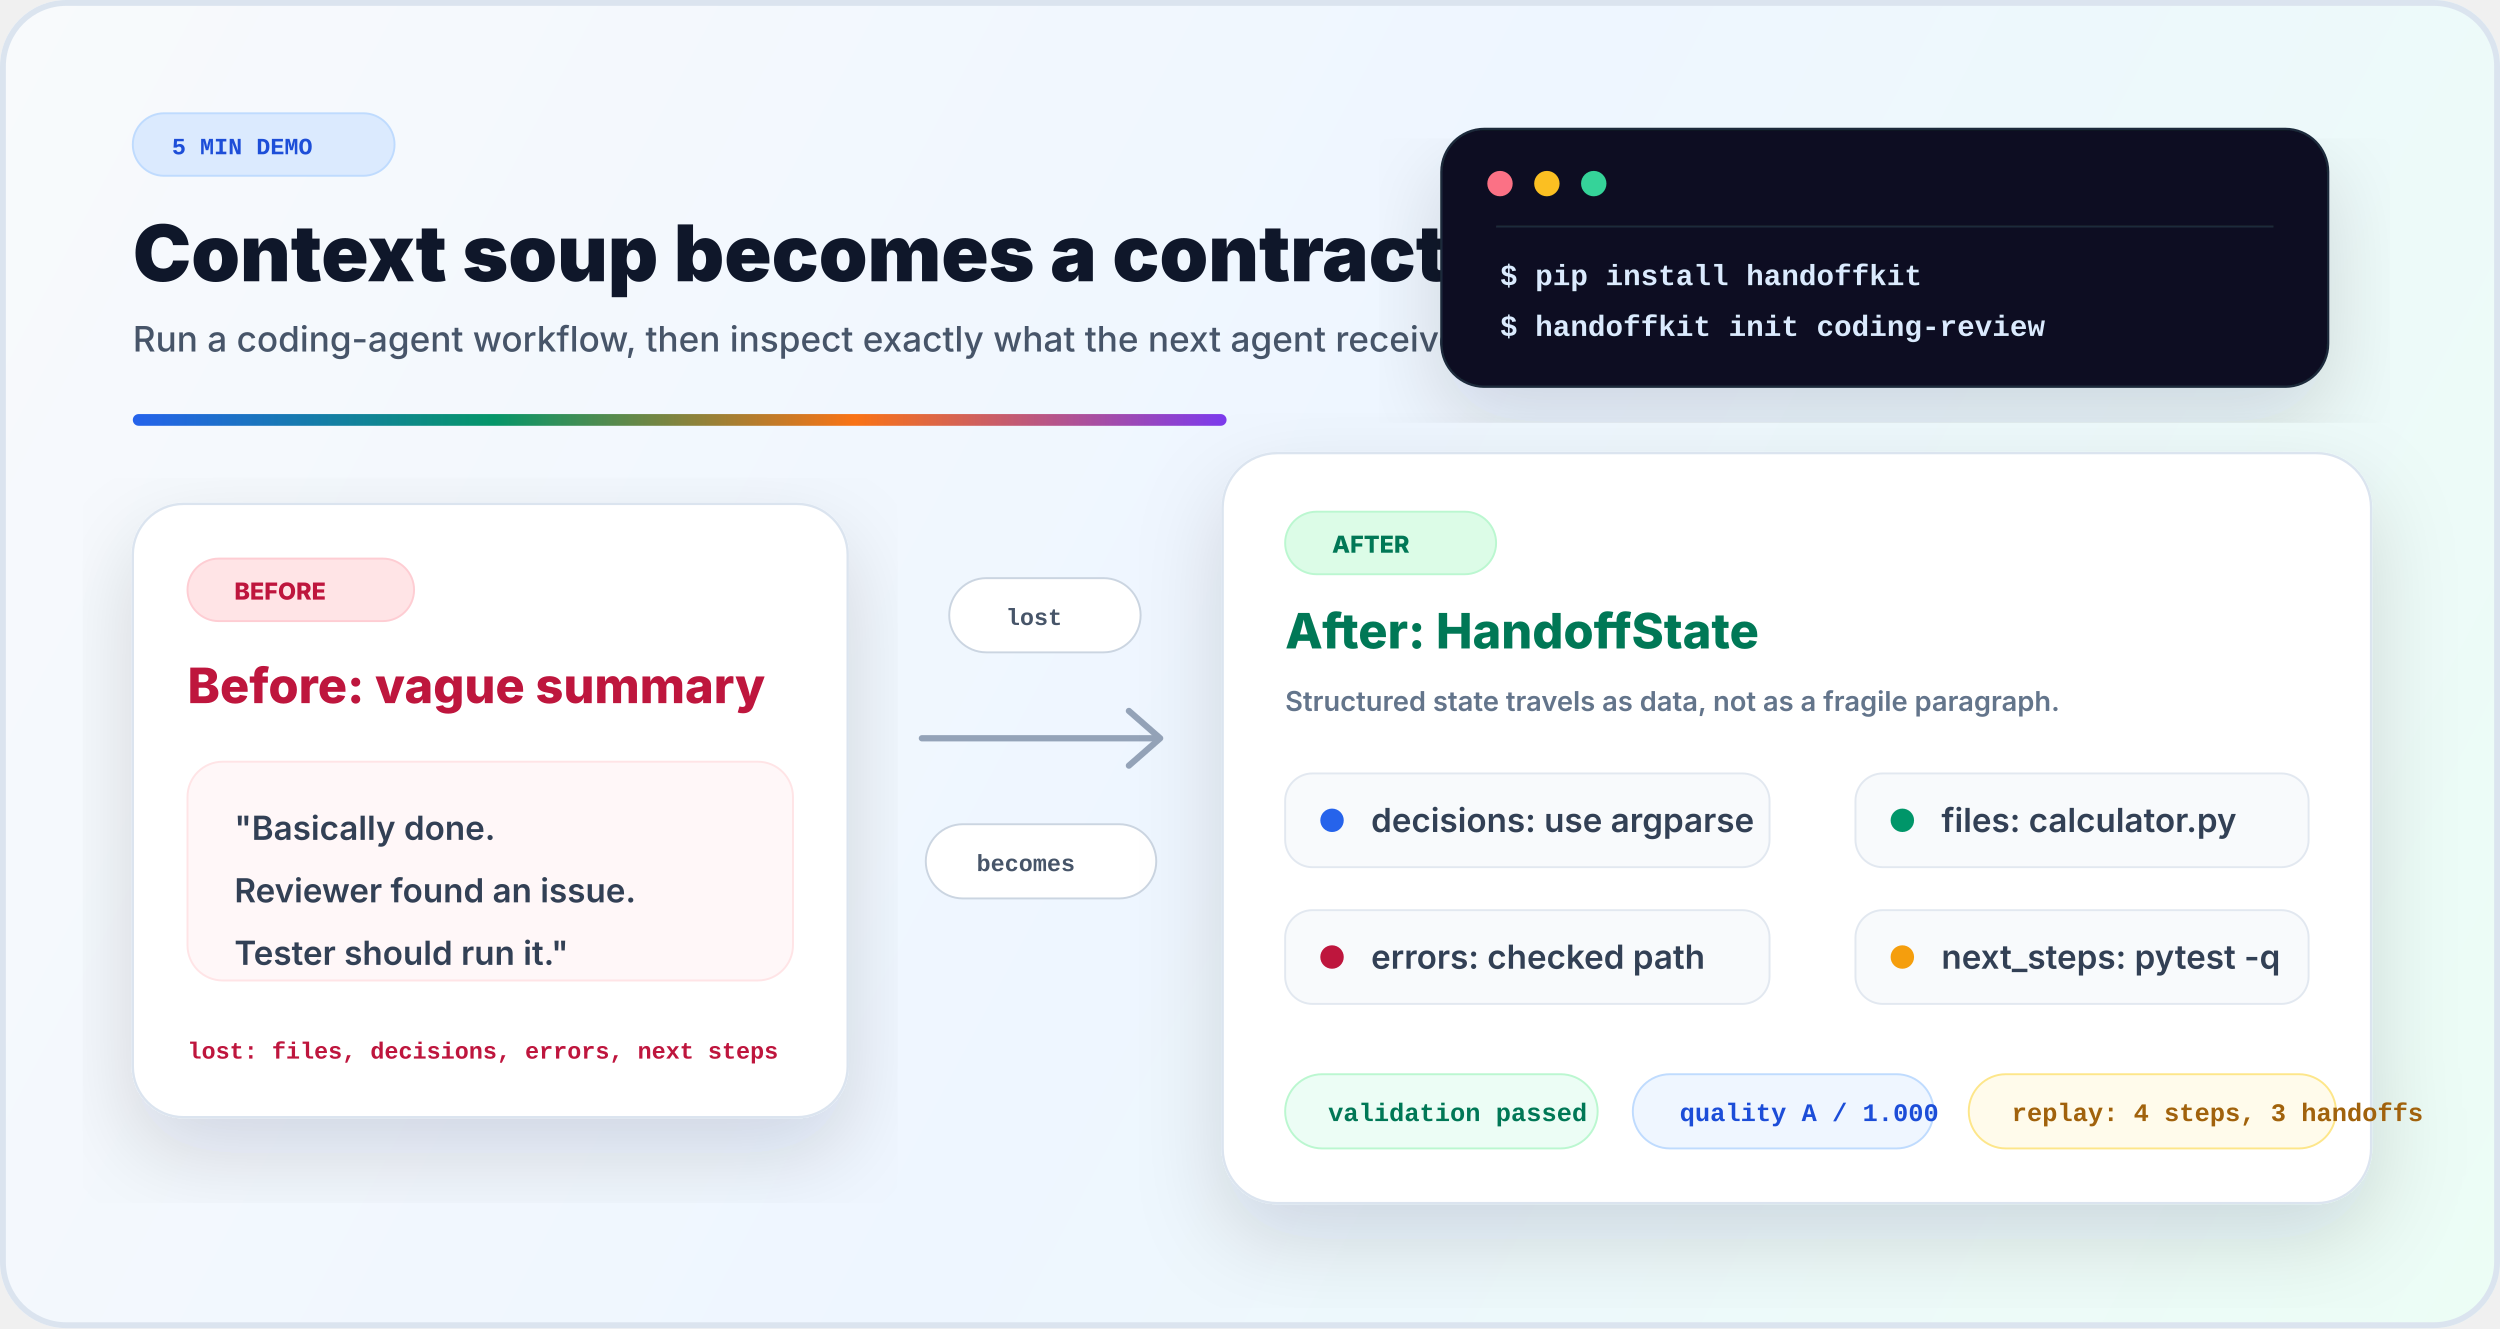
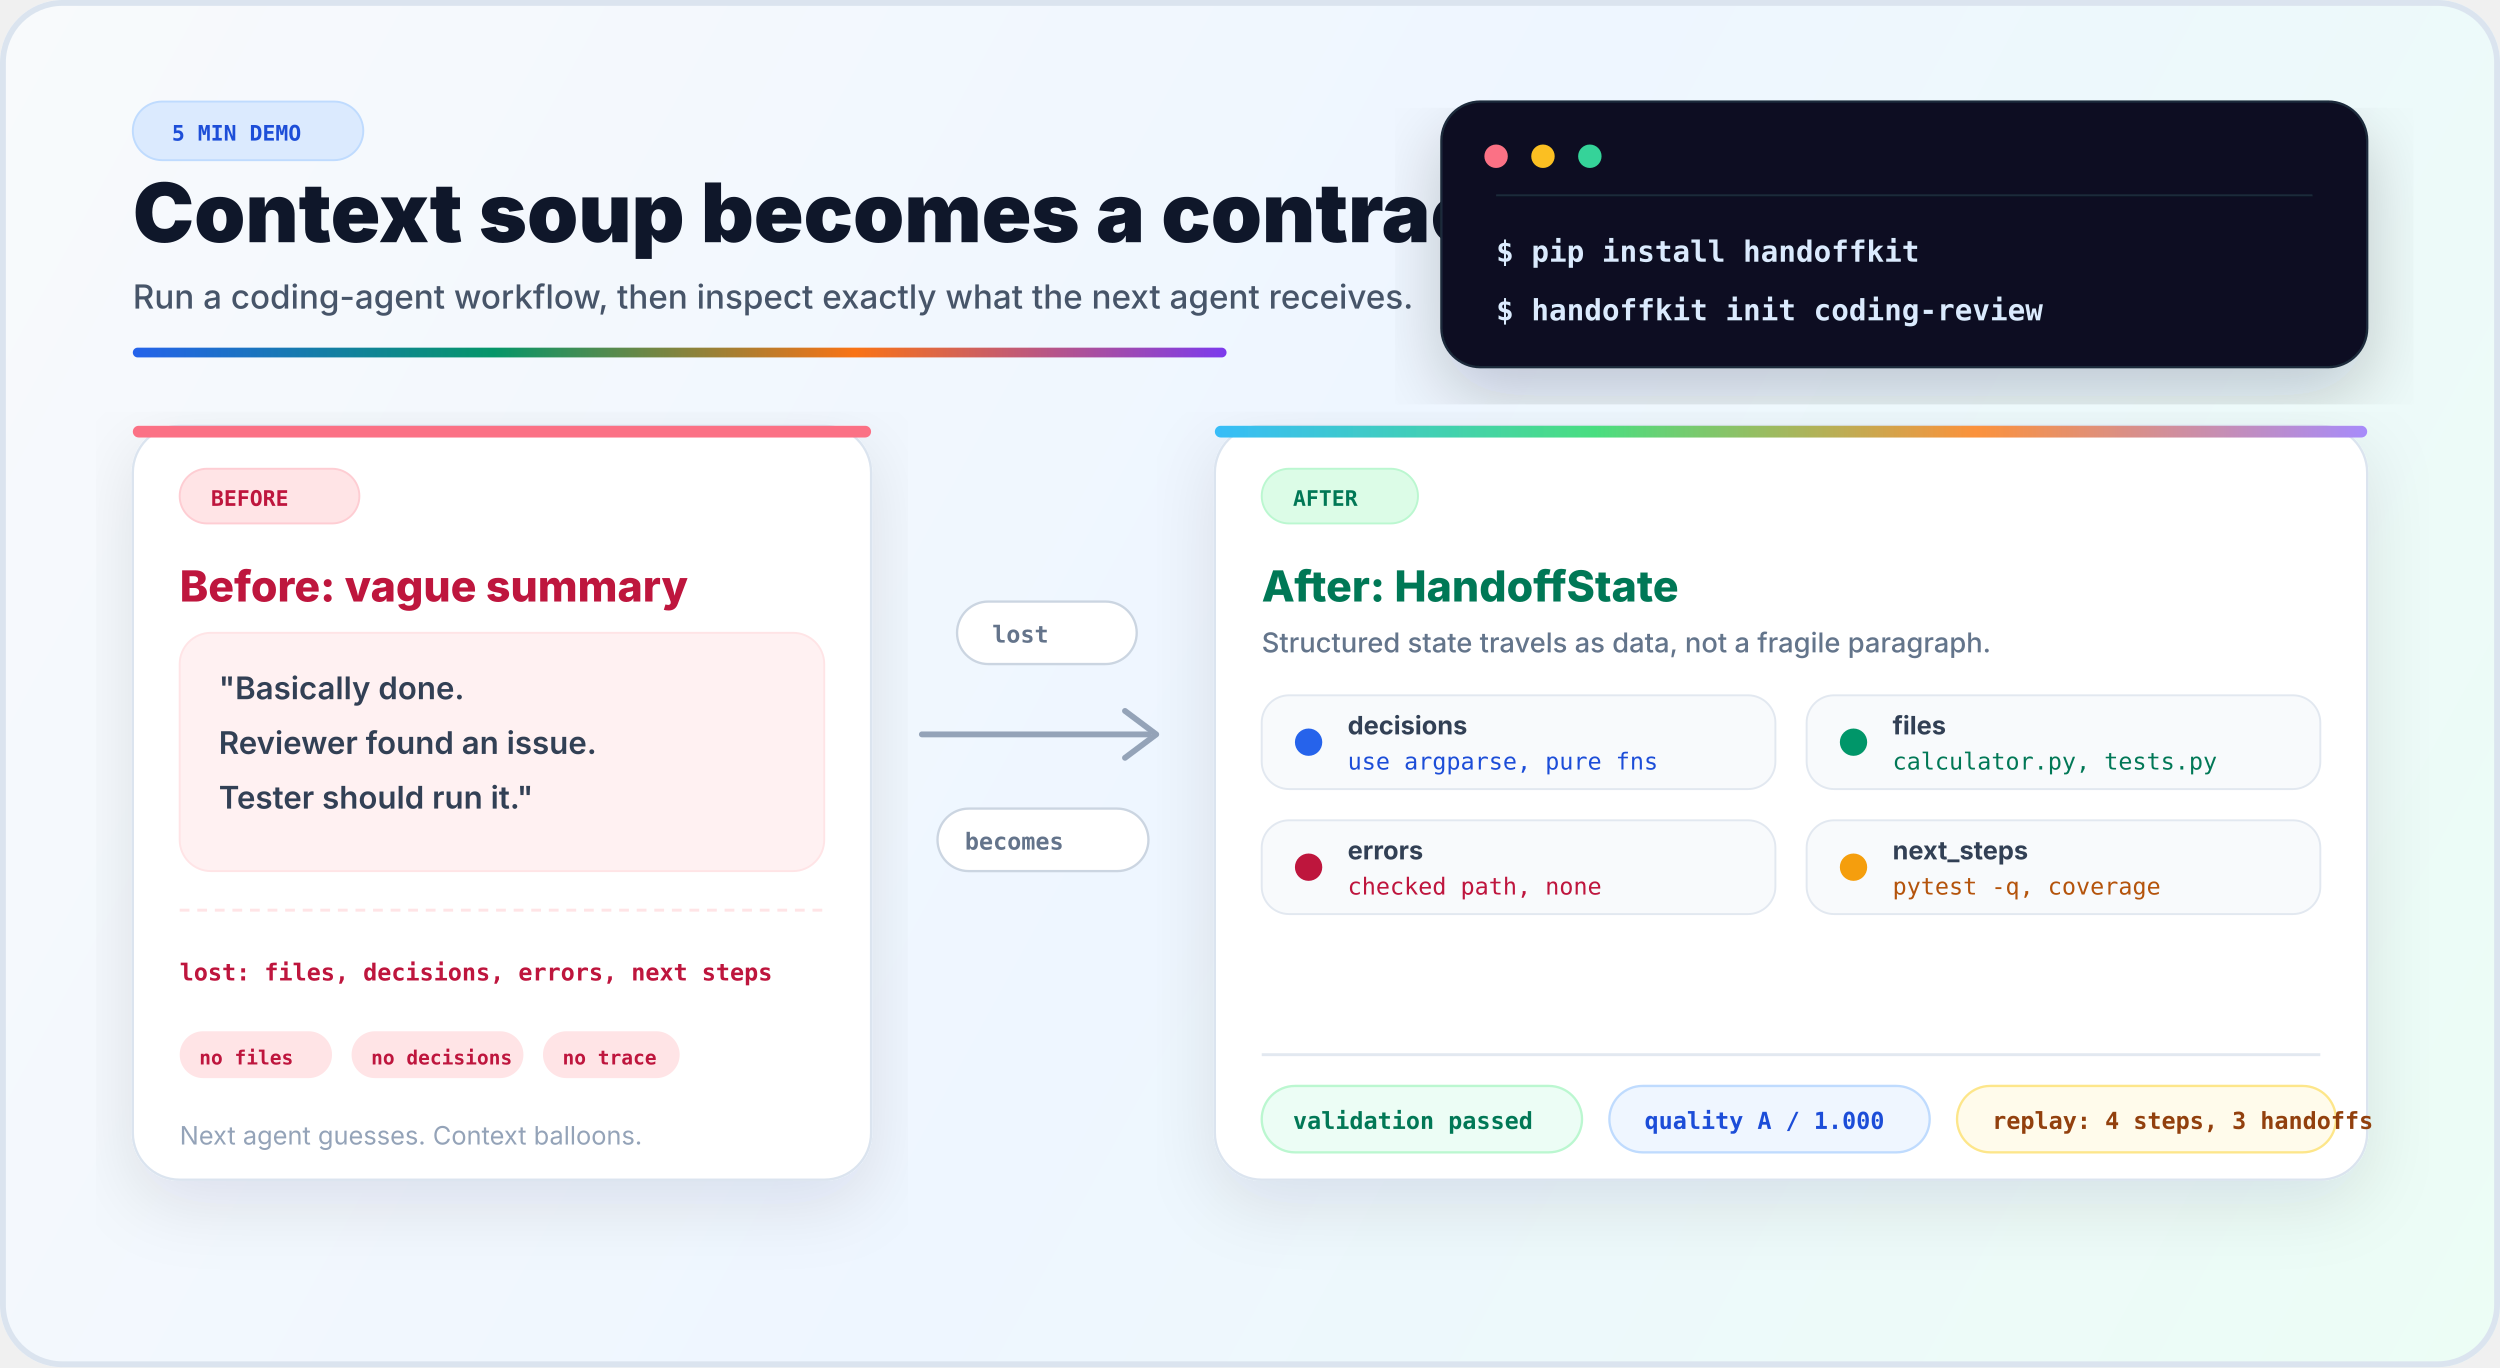
- <svg xmlns="http://www.w3.org/2000/svg" viewBox="0 0 1280 680" role="img" aria-labelledby="title desc">
+ <svg xmlns="http://www.w3.org/2000/svg" width="1280" height="700" viewBox="0 0 1280 700" role="img" aria-labelledby="title desc">
  <defs>
-     <linearGradient id="bg" x1="0" y1="0" x2="1280" y2="680" gradientUnits="userSpaceOnUse">
+     <linearGradient id="bg" x1="0" y1="0" x2="1280" y2="700" gradientUnits="userSpaceOnUse">
      <stop stop-color="#f8fafc" />
      <stop offset="0.5" stop-color="#eef6ff" />
      <stop offset="1" stop-color="#ecfdf5" />
    </linearGradient>
-     <linearGradient id="accent" x1="0" y1="0" x2="1" y2="0">
+     <linearGradient id="accentH" x1="68" y1="0" x2="628" y2="0" gradientUnits="userSpaceOnUse">
      <stop stop-color="#2563eb" />
      <stop offset="0.33" stop-color="#059669" />
      <stop offset="0.66" stop-color="#f97316" />
      <stop offset="1" stop-color="#7c3aed" />
    </linearGradient>
-     <filter id="shadow" x="-7%" y="-10%" width="114%" height="124%">
-       <feDropShadow dx="0" dy="18" stdDeviation="22" flood-color="#0f172a" flood-opacity="0.14" />
+     <filter id="cardShadow" x="-5%" y="-5%" width="110%" height="118%">
+       <feDropShadow dx="0" dy="12" stdDeviation="18" flood-color="#0f172a" flood-opacity="0.10" />
+     </filter>
+     <filter id="termShadow" x="-5%" y="-8%" width="110%" height="122%">
+       <feDropShadow dx="0" dy="14" stdDeviation="18" flood-color="#0f172a" flood-opacity="0.20" />
    </filter>
    <style>
-       .sans { font-family: Inter, ui-sans-serif, system-ui, -apple-system, BlinkMacSystemFont, "Segoe UI", sans-serif; }
-       .mono { font-family: ui-monospace, SFMono-Regular, Menlo, Consolas, "Liberation Mono", monospace; }
-       .title { fill: #0f172a; font-size: 40px; font-weight: 860; letter-spacing: 0; }
-       .lead { fill: #475569; font-size: 18px; font-weight: 540; letter-spacing: 0; }
-       .label { font-size: 12px; font-weight: 820; letter-spacing: 0; }
-       .h2 { fill: #0f172a; font-size: 25px; font-weight: 820; letter-spacing: 0; }
-       .body { fill: #334155; font-size: 17px; font-weight: 560; letter-spacing: 0; }
-       .muted { fill: #64748b; font-size: 14px; font-weight: 560; letter-spacing: 0; }
-       .cmd { fill: #dbeafe; font-size: 15px; font-weight: 760; letter-spacing: 0; }
-       .metric { fill: #334155; font-size: 13px; font-weight: 720; letter-spacing: 0; }
-       .bad { fill: #be123c; }
-       .ok { fill: #047857; }
-       .blue { fill: #1d4ed8; }
-       .warn { fill: #a16207; }
-       .surface { fill: #ffffff; stroke: #dbe4ef; stroke-width: 1.2; }
-       .terminal { fill: #0b1020; stroke: #1e293b; stroke-width: 1.2; }
-       .row { fill: #f8fafc; stroke: #e2e8f0; stroke-width: 1; }
-       .soft { fill: #f8fafc; stroke: #e2e8f0; stroke-width: 1; }
+       .f  { font-family: Inter, ui-sans-serif, system-ui, sans-serif; }
+       .m  { font-family: ui-monospace, SFMono-Regular, Menlo, Consolas, monospace; }
    </style>
  </defs>
-   <rect width="1280" height="680" rx="34" fill="url(#bg)" />
-   <rect x="1.5" y="1.5" width="1277" height="677" rx="32.5" fill="none" stroke="#dbe4ef" stroke-width="3" />
-   <g transform="translate(68 58)">
-     <rect width="134" height="32" rx="16" fill="#dbeafe" stroke="#bfdbfe" />
-     <text x="20" y="21" class="mono label blue">5 MIN DEMO</text>
-     <text x="0" y="86" class="sans title">Context soup becomes a contract</text>
-     <text x="0" y="122" class="sans lead">Run a coding-agent workflow, then inspect exactly what the next agent receives.</text>
-     <rect x="0" y="154" width="560" height="6" rx="3" fill="url(#accent)" />
+   <rect width="1280" height="700" rx="32" fill="url(#bg)" />
+   <rect x="1.5" y="1.5" width="1277" height="697" rx="30.5" fill="none" stroke="#dbe4ef" stroke-width="3" />
+   <rect x="68" y="52" width="118" height="30" rx="15" fill="#dbeafe" stroke="#bfdbfe" stroke-width="1" />
+   <text x="88" y="72" class="m" font-size="11" font-weight="800" fill="#1d4ed8">5 MIN DEMO</text>
+   <text x="68" y="124" class="f" font-size="42" font-weight="860" fill="#0f172a">Context soup becomes a contract</text>
+   <text x="68" y="158" class="f" font-size="17" font-weight="500" fill="#475569">Run a coding-agent workflow, then inspect exactly what the next agent receives.</text>
+   <rect x="68" y="178" width="560" height="5" rx="2.5" fill="url(#accentH)" />
+   <g transform="translate(738 52)" filter="url(#termShadow)">
+     <rect width="474" height="136" rx="20" fill="#0b1020" stroke="#1e293b" stroke-width="1.2" />
+     <circle cx="28" cy="28" r="6" fill="#fb7185" />
+     <circle cx="52" cy="28" r="6" fill="#fbbf24" />
+     <circle cx="76" cy="28" r="6" fill="#34d399" />
+     <line x1="28" y1="48" x2="446" y2="48" stroke="#1e293b" stroke-width="1" />
+     <text x="28" y="82" class="m" font-size="15" font-weight="700" fill="#dbeafe">$ pip install handoffkit</text>
+     <text x="28" y="112" class="m" font-size="15" font-weight="700" fill="#dbeafe">$ handoffkit init coding-review</text>
  </g>
-   <g transform="translate(738 66)" filter="url(#shadow)">
-     <rect width="454" height="132" rx="22" class="terminal" />
-     <circle cx="30" cy="28" r="6.5" fill="#fb7185" />
-     <circle cx="54" cy="28" r="6.5" fill="#fbbf24" />
-     <circle cx="78" cy="28" r="6.5" fill="#34d399" />
-     <path d="M28 50H426" stroke="#1e293b" />
-     <text x="30" y="80" class="mono cmd">$ pip install handoffkit</text>
-     <text x="30" y="106" class="mono cmd">$ handoffkit init coding-review</text>
+   <g transform="translate(68 218)" filter="url(#cardShadow)">
+     <rect width="378" height="386" rx="24" fill="#ffffff" stroke="#dbe4ef" stroke-width="1.2" />
+     <rect width="378" height="6" rx="3" fill="#fb7185" />
+     <rect x="24" y="22" width="92" height="28" rx="14" fill="#ffe4e6" stroke="#fecdd3" stroke-width="1" />
+     <text x="40" y="41" class="m" font-size="11" font-weight="800" fill="#be123c">BEFORE</text>
+     <text x="24" y="90" class="f" font-size="22" font-weight="820" fill="#be123c">Before: vague summary</text>
+     <rect x="24" y="106" width="330" height="122" rx="16" fill="#fff1f2" stroke="#ffe4e6" stroke-width="1" />
+     <text x="44" y="140" class="f" font-size="16" font-weight="560" fill="#334155">"Basically done.</text>
+     <text x="44" y="168" class="f" font-size="16" font-weight="560" fill="#334155">Reviewer found an issue.</text>
+     <text x="44" y="196" class="f" font-size="16" font-weight="560" fill="#334155">Tester should run it."</text>
+     <line x1="24" y1="248" x2="354" y2="248" stroke="#ffe4e6" stroke-width="1.5" stroke-dasharray="5 4" />
+     <text x="24" y="284" class="m" font-size="12" font-weight="700" fill="#be123c">lost: files, decisions, errors, next steps</text>
+     <g transform="translate(24 310)">
+       <rect width="78" height="24" rx="12" fill="#ffe4e6" />
+       <text x="10" y="17" class="m" font-size="10" font-weight="700" fill="#be123c">no files</text>
+       <rect x="88" width="88" height="24" rx="12" fill="#ffe4e6" />
+       <text x="98" y="17" class="m" font-size="10" font-weight="700" fill="#be123c">no decisions</text>
+       <rect x="186" width="70" height="24" rx="12" fill="#ffe4e6" />
+       <text x="196" y="17" class="m" font-size="10" font-weight="700" fill="#be123c">no trace</text>
+     </g>
+     <text x="24" y="368" class="f" font-size="13" fill="#94a3b8">Next agent guesses. Context balloons.</text>
  </g>
-   <g transform="translate(68 258)" filter="url(#shadow)">
-     <rect width="366" height="314" rx="26" class="surface" />
-     <rect x="28" y="28" width="116" height="32" rx="16" fill="#ffe4e6" stroke="#fecdd3" />
-     <text x="52" y="49" class="sans label bad">BEFORE</text>
-     <text x="28" y="102" class="sans h2 bad">Before: vague summary</text>
-     <rect x="28" y="132" width="310" height="112" rx="18" fill="#fff7f8" stroke="#ffe4e6" />
-     <text x="52" y="172" class="sans body">"Basically done.</text>
-     <text x="52" y="204" class="sans body">Reviewer found an issue.</text>
-     <text x="52" y="236" class="sans body">Tester should run it."</text>
-     <text x="28" y="284" class="mono label bad">lost: files, decisions, errors, next steps</text>
+   <g transform="translate(472 376)">
+     <rect x="18" y="-68" width="92" height="32" rx="16" fill="#fff" stroke="#cbd5e1" stroke-width="1.2" />
+     <text x="36" y="-47" class="m" font-size="12" font-weight="700" fill="#64748b">lost</text>
+     <line x1="0" y1="0" x2="116" y2="0" stroke="#94a3b8" stroke-width="3" stroke-linecap="round" />
+     <path d="M104 -12 L120 0 L104 12" fill="none" stroke="#94a3b8" stroke-width="3" stroke-linecap="round" stroke-linejoin="round" />
+     <rect x="8" y="38" width="108" height="32" rx="16" fill="#fff" stroke="#cbd5e1" stroke-width="1.2" />
+     <text x="22" y="59" class="m" font-size="12" font-weight="700" fill="#64748b">becomes</text>
  </g>
-   <g transform="translate(472 378)">
-     <path d="M0 0H120" stroke="#94a3b8" stroke-width="3.2" stroke-linecap="round" />
-     <path d="M106 -14L122 0L106 14" fill="none" stroke="#94a3b8" stroke-width="3.2" stroke-linecap="round" stroke-linejoin="round" />
-     <rect x="14" y="-82" width="98" height="38" rx="19" fill="#ffffff" stroke="#cbd5e1" />
-     <text x="43" y="-58" class="mono label" fill="#475569">lost</text>
-     <rect x="2" y="44" width="118" height="38" rx="19" fill="#ffffff" stroke="#cbd5e1" />
-     <text x="28" y="68" class="mono label" fill="#475569">becomes</text>
-   </g>
-   <g transform="translate(626 232)" filter="url(#shadow)">
-     <rect width="588" height="384" rx="28" class="surface" />
-     <rect x="32" y="30" width="108" height="32" rx="16" fill="#dcfce7" stroke="#bbf7d0" />
-     <text x="56" y="51" class="sans label ok">AFTER</text>
-     <text x="32" y="100" class="sans h2 ok">After: HandoffState</text>
-     <text x="32" y="132" class="sans muted">Structured state travels as data, not as a fragile paragraph.</text>
-     <g transform="translate(32 164)">
-       <rect width="248" height="48" rx="14" class="row" />
-       <circle cx="24" cy="24" r="6" fill="#2563eb" />
-       <text x="44" y="30" class="sans body">decisions: use argparse</text>
-       <rect x="292" width="232" height="48" rx="14" class="row" />
-       <circle cx="316" cy="24" r="6" fill="#059669" />
-       <text x="336" y="30" class="sans body">files: calculator.py</text>
-       <rect y="70" width="248" height="48" rx="14" class="row" />
-       <circle cx="24" cy="94" r="6" fill="#be123c" />
-       <text x="44" y="100" class="sans body">errors: checked path</text>
-       <rect x="292" y="70" width="232" height="48" rx="14" class="row" />
-       <circle cx="316" cy="94" r="6" fill="#f59e0b" />
-       <text x="336" y="100" class="sans body">next_steps: pytest -q</text>
+   <g transform="translate(622 218)" filter="url(#cardShadow)">
+     <rect width="590" height="386" rx="24" fill="#ffffff" stroke="#dbe4ef" stroke-width="1.2" />
+     <defs>
+       <linearGradient id="afterBar" x1="0" y1="0" x2="1" y2="0">
+         <stop stop-color="#38bdf8" />
+         <stop offset="0.33" stop-color="#4ade80" />
+         <stop offset="0.66" stop-color="#fb923c" />
+         <stop offset="1" stop-color="#a78bfa" />
+       </linearGradient>
+     </defs>
+     <rect width="590" height="6" rx="3" fill="url(#afterBar)" />
+     <rect x="24" y="22" width="80" height="28" rx="14" fill="#dcfce7" stroke="#bbf7d0" stroke-width="1" />
+     <text x="40" y="41" class="m" font-size="11" font-weight="800" fill="#047857">AFTER</text>
+     <text x="24" y="90" class="f" font-size="22" font-weight="820" fill="#047857">After: HandoffState</text>
+     <text x="24" y="116" class="f" font-size="14" font-weight="500" fill="#64748b">Structured state travels as data, not a fragile paragraph.</text>
+     <g transform="translate(24 138)">
+       <rect width="263" height="48" rx="14" fill="#f8fafc" stroke="#e2e8f0" stroke-width="1" />
+       <circle cx="24" cy="24" r="7" fill="#2563eb" />
+       <text x="44" y="20" class="f" font-size="13" font-weight="700" fill="#334155">decisions</text>
+       <text x="44" y="38" class="m" font-size="12" fill="#1d4ed8">use argparse, pure fns</text>
+       <rect x="279" width="263" height="48" rx="14" fill="#f8fafc" stroke="#e2e8f0" stroke-width="1" />
+       <circle cx="303" cy="24" r="7" fill="#059669" />
+       <text x="323" y="20" class="f" font-size="13" font-weight="700" fill="#334155">files</text>
+       <text x="323" y="38" class="m" font-size="12" fill="#047857">calculator.py, tests.py</text>
+       <rect y="64" width="263" height="48" rx="14" fill="#f8fafc" stroke="#e2e8f0" stroke-width="1" />
+       <circle cx="24" cy="88" r="7" fill="#be123c" />
+       <text x="44" y="84" class="f" font-size="13" font-weight="700" fill="#334155">errors</text>
+       <text x="44" y="102" class="m" font-size="12" fill="#be123c">checked path, none</text>
+       <rect x="279" y="64" width="263" height="48" rx="14" fill="#f8fafc" stroke="#e2e8f0" stroke-width="1" />
+       <circle cx="303" cy="88" r="7" fill="#f59e0b" />
+       <text x="323" y="84" class="f" font-size="13" font-weight="700" fill="#334155">next_steps</text>
+       <text x="323" y="102" class="m" font-size="12" fill="#b45309">pytest -q, coverage</text>
    </g>
-     <g transform="translate(32 318)">
-       <rect width="160" height="38" rx="19" fill="#ecfdf5" stroke="#bbf7d0" />
-       <text x="22" y="24" class="mono metric ok">validation passed</text>
-       <rect x="178" width="154" height="38" rx="19" fill="#eff6ff" stroke="#bfdbfe" />
-       <text x="202" y="24" class="mono metric blue">quality A / 1.000</text>
-       <rect x="350" width="188" height="38" rx="19" fill="#fffbeb" stroke="#fde68a" />
-       <text x="372" y="24" class="mono metric warn">replay: 4 steps, 3 handoffs</text>
+     <line x1="24" y1="322" x2="566" y2="322" stroke="#e2e8f0" stroke-width="1.5" />
+     <g transform="translate(24 338)">
+       <rect width="164" height="34" rx="17" fill="#ecfdf5" stroke="#bbf7d0" stroke-width="1.2" />
+       <text x="16" y="22" class="m" font-size="12" font-weight="700" fill="#047857">validation passed</text>
+       <rect x="178" width="164" height="34" rx="17" fill="#eff6ff" stroke="#bfdbfe" stroke-width="1.2" />
+       <text x="196" y="22" class="m" font-size="12" font-weight="700" fill="#1d4ed8">quality A / 1.000</text>
+       <rect x="356" width="194" height="34" rx="17" fill="#fffbeb" stroke="#fde68a" stroke-width="1.2" />
+       <text x="374" y="22" class="m" font-size="12" font-weight="700" fill="#92400e">replay: 4 steps, 3 handoffs</text>
    </g>
  </g>
</svg>
